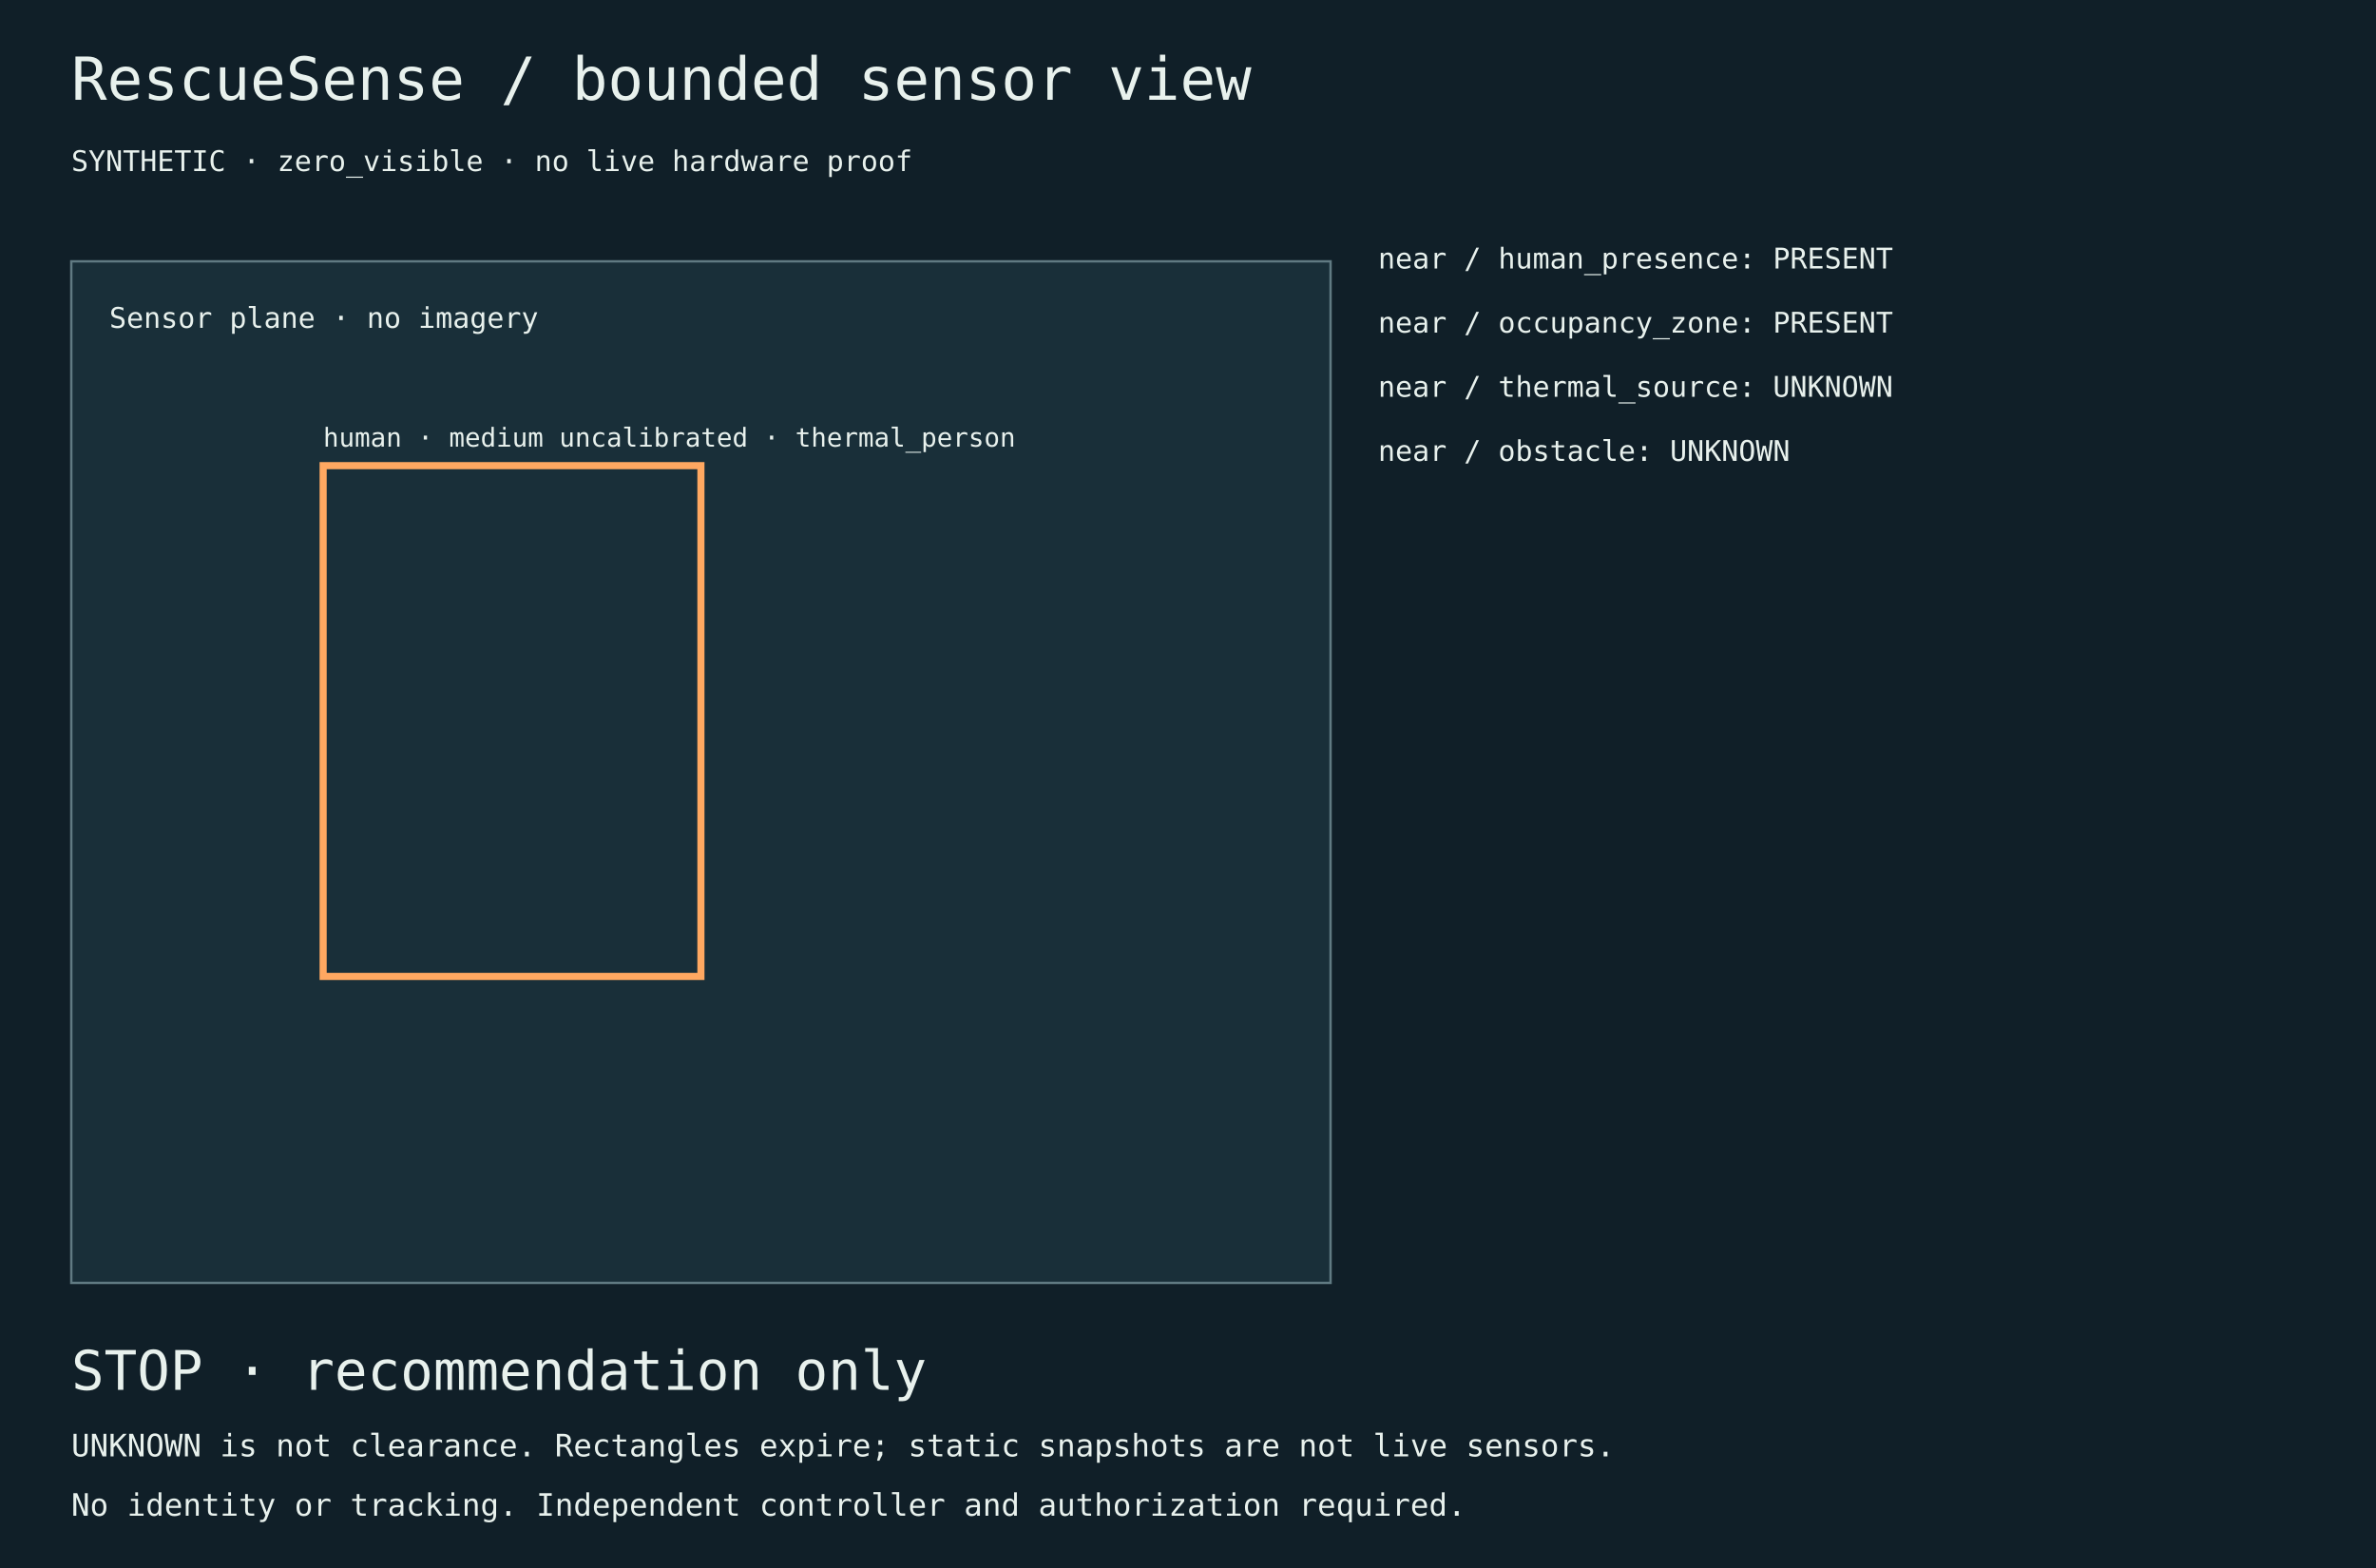
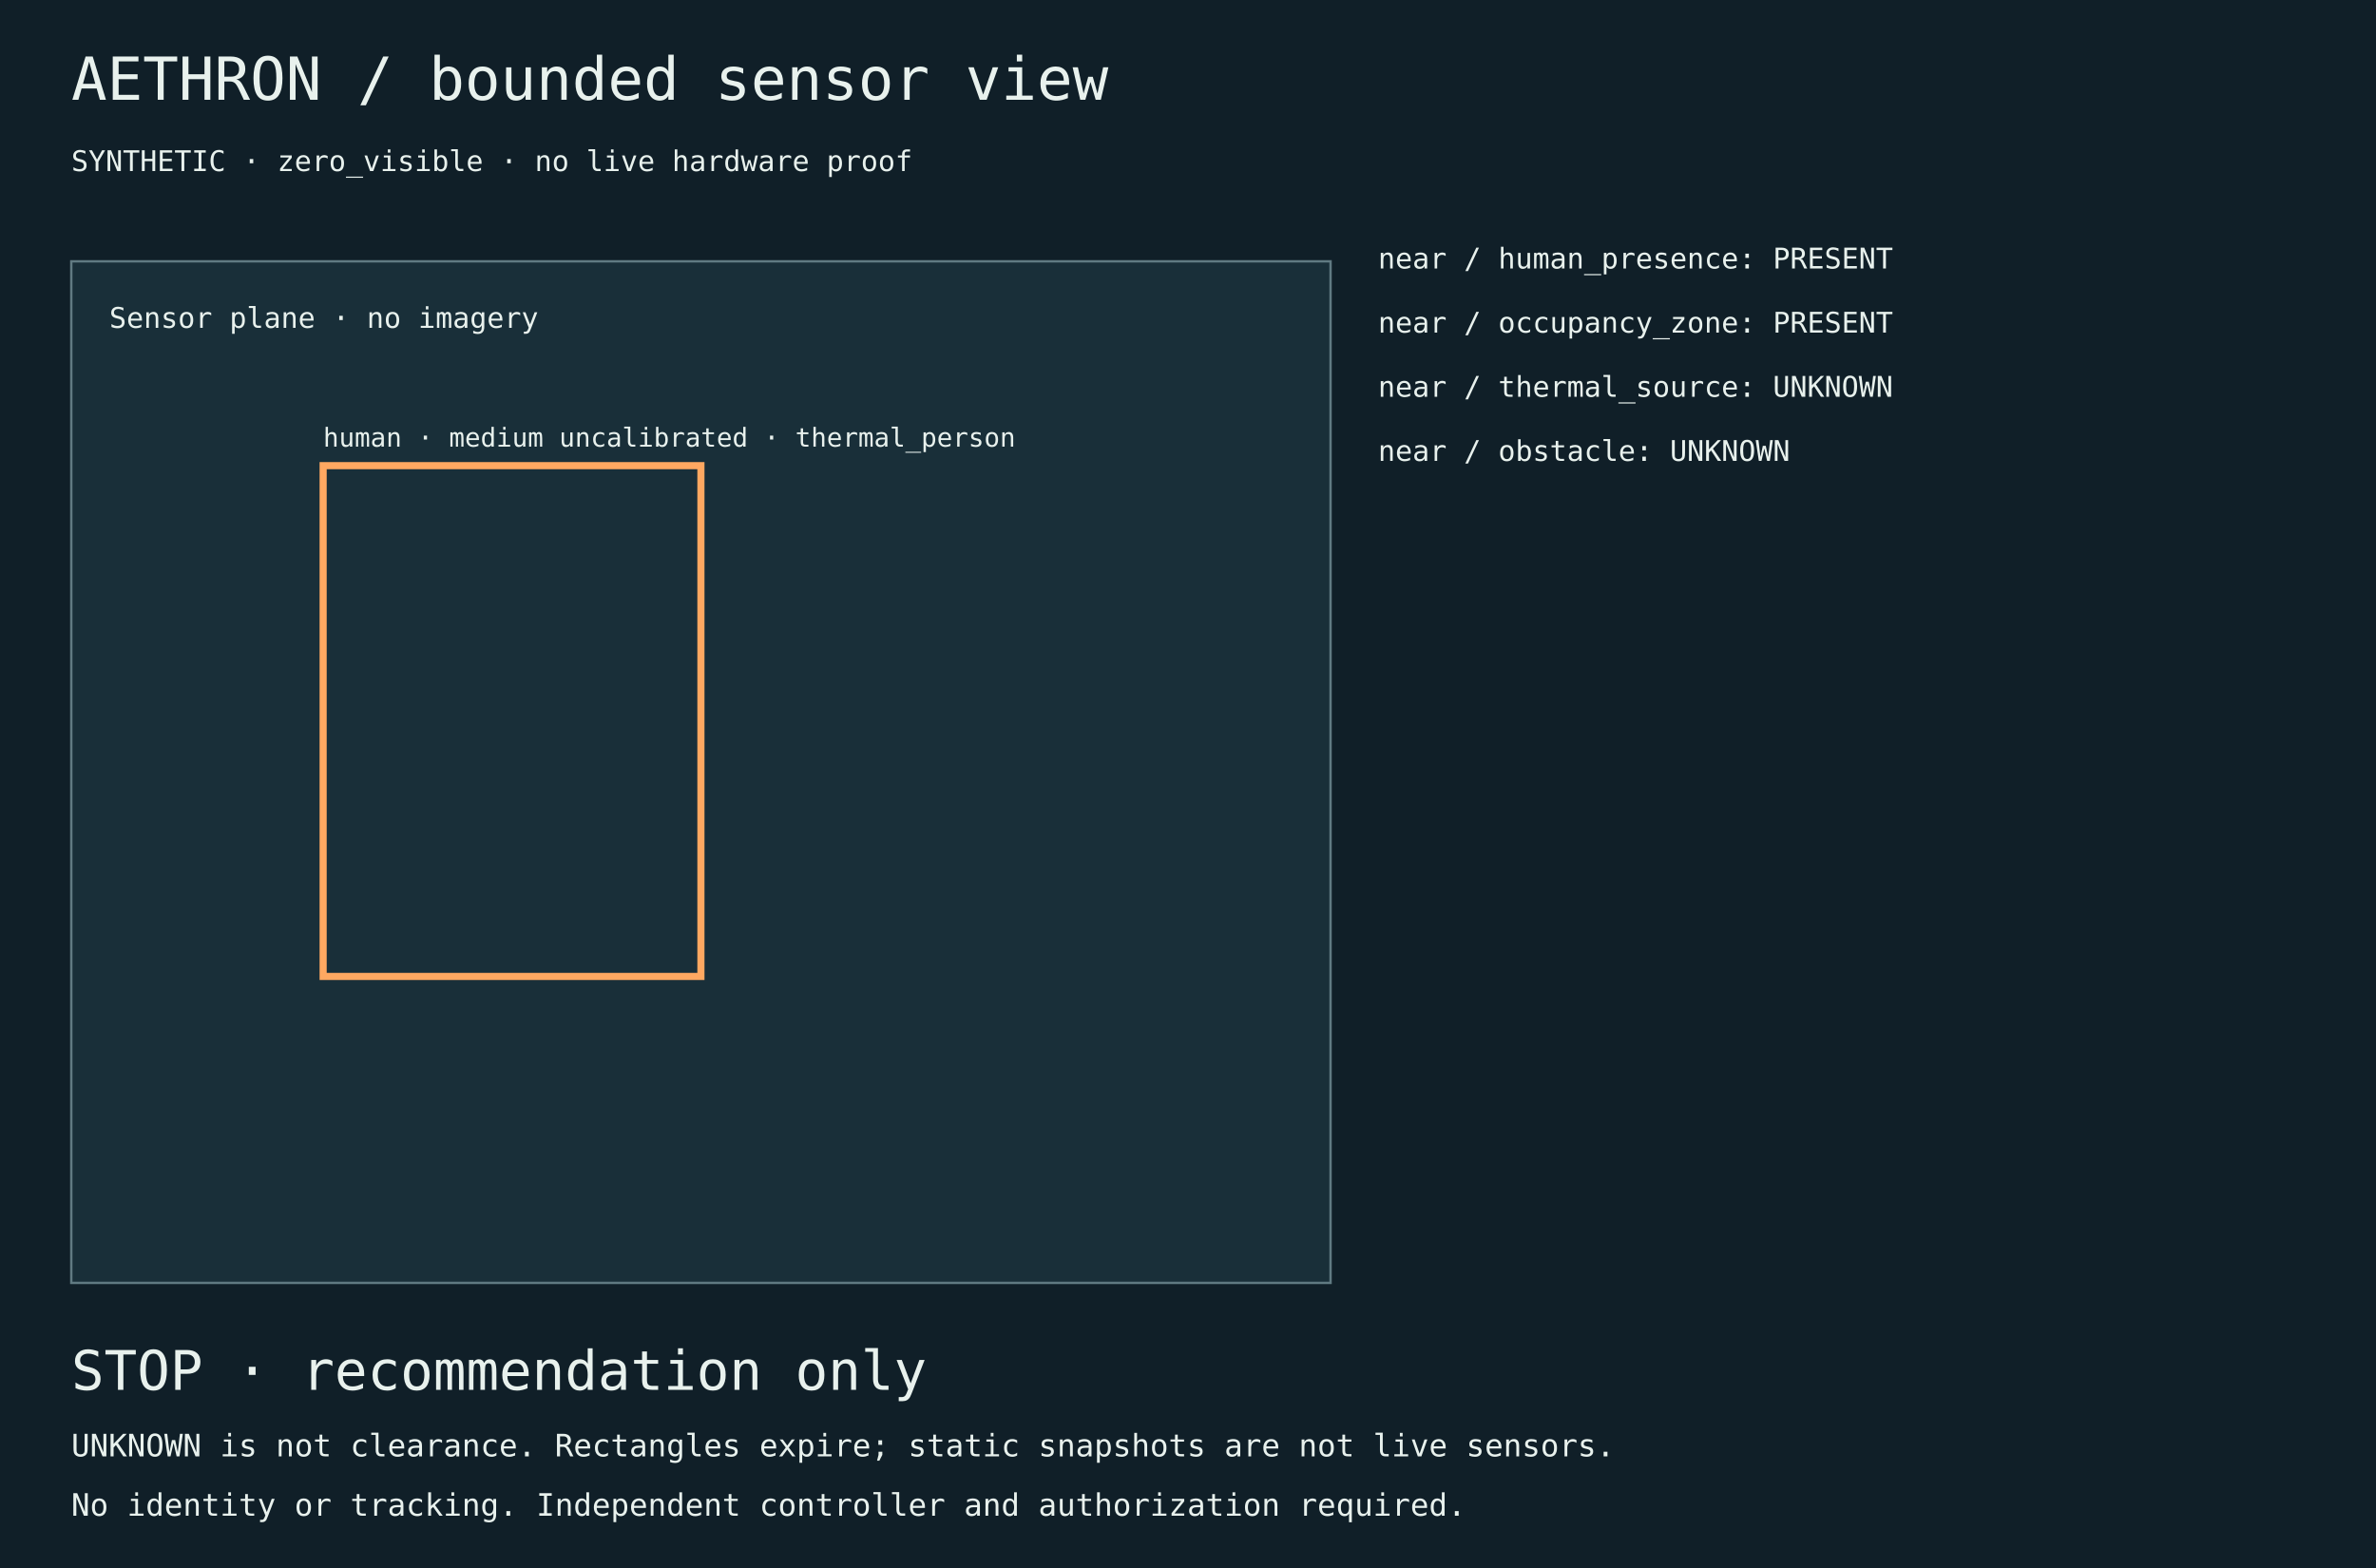
<svg xmlns="http://www.w3.org/2000/svg" viewBox="0 0 1000 660" role="img" aria-labelledby="title desc">
  <rect width="1000" height="660" fill="#101f28" />
  <g fill="#e8f1ed" font-family="monospace">
-     <text x="30" y="42" font-size="25">RescueSense / bounded sensor view</text>
+     <text x="30" y="42" font-size="25">AETHRON / bounded sensor view</text>
    <text x="30" y="72">SYNTHETIC · zero_visible · no live hardware proof</text>
    <rect x="30" y="110" width="530" height="430" fill="#192f39" stroke="#607a82" />
    <text x="46" y="138">Sensor plane · no imagery</text>
    <text x="580" y="113" font-size="12">near / human_presence: PRESENT</text>
    <g>
      <set attributeName="visibility" to="hidden" begin="0.2s" fill="freeze" />
      <rect data-detection="human" x="136.0" y="196.0" width="159.0" height="215.0" fill="none" stroke="#ffa861" stroke-width="3" />
      <text x="136.0" y="188.0" font-size="11">human · medium uncalibrated · thermal_person</text>
    </g>
    <text x="580" y="140" font-size="12">near / occupancy_zone: PRESENT</text>
    <text x="580" y="167" font-size="12">near / thermal_source: UNKNOWN</text>
    <text x="580" y="194" font-size="12">near / obstacle: UNKNOWN</text>
    <text x="30" y="585" font-size="23">STOP · recommendation only</text>
    <text x="30" y="613" font-size="13">UNKNOWN is not clearance. Rectangles expire; static snapshots are not live sensors.</text>
    <text x="30" y="638" font-size="13">No identity or tracking. Independent controller and authorization required.</text>
  </g>
</svg>
